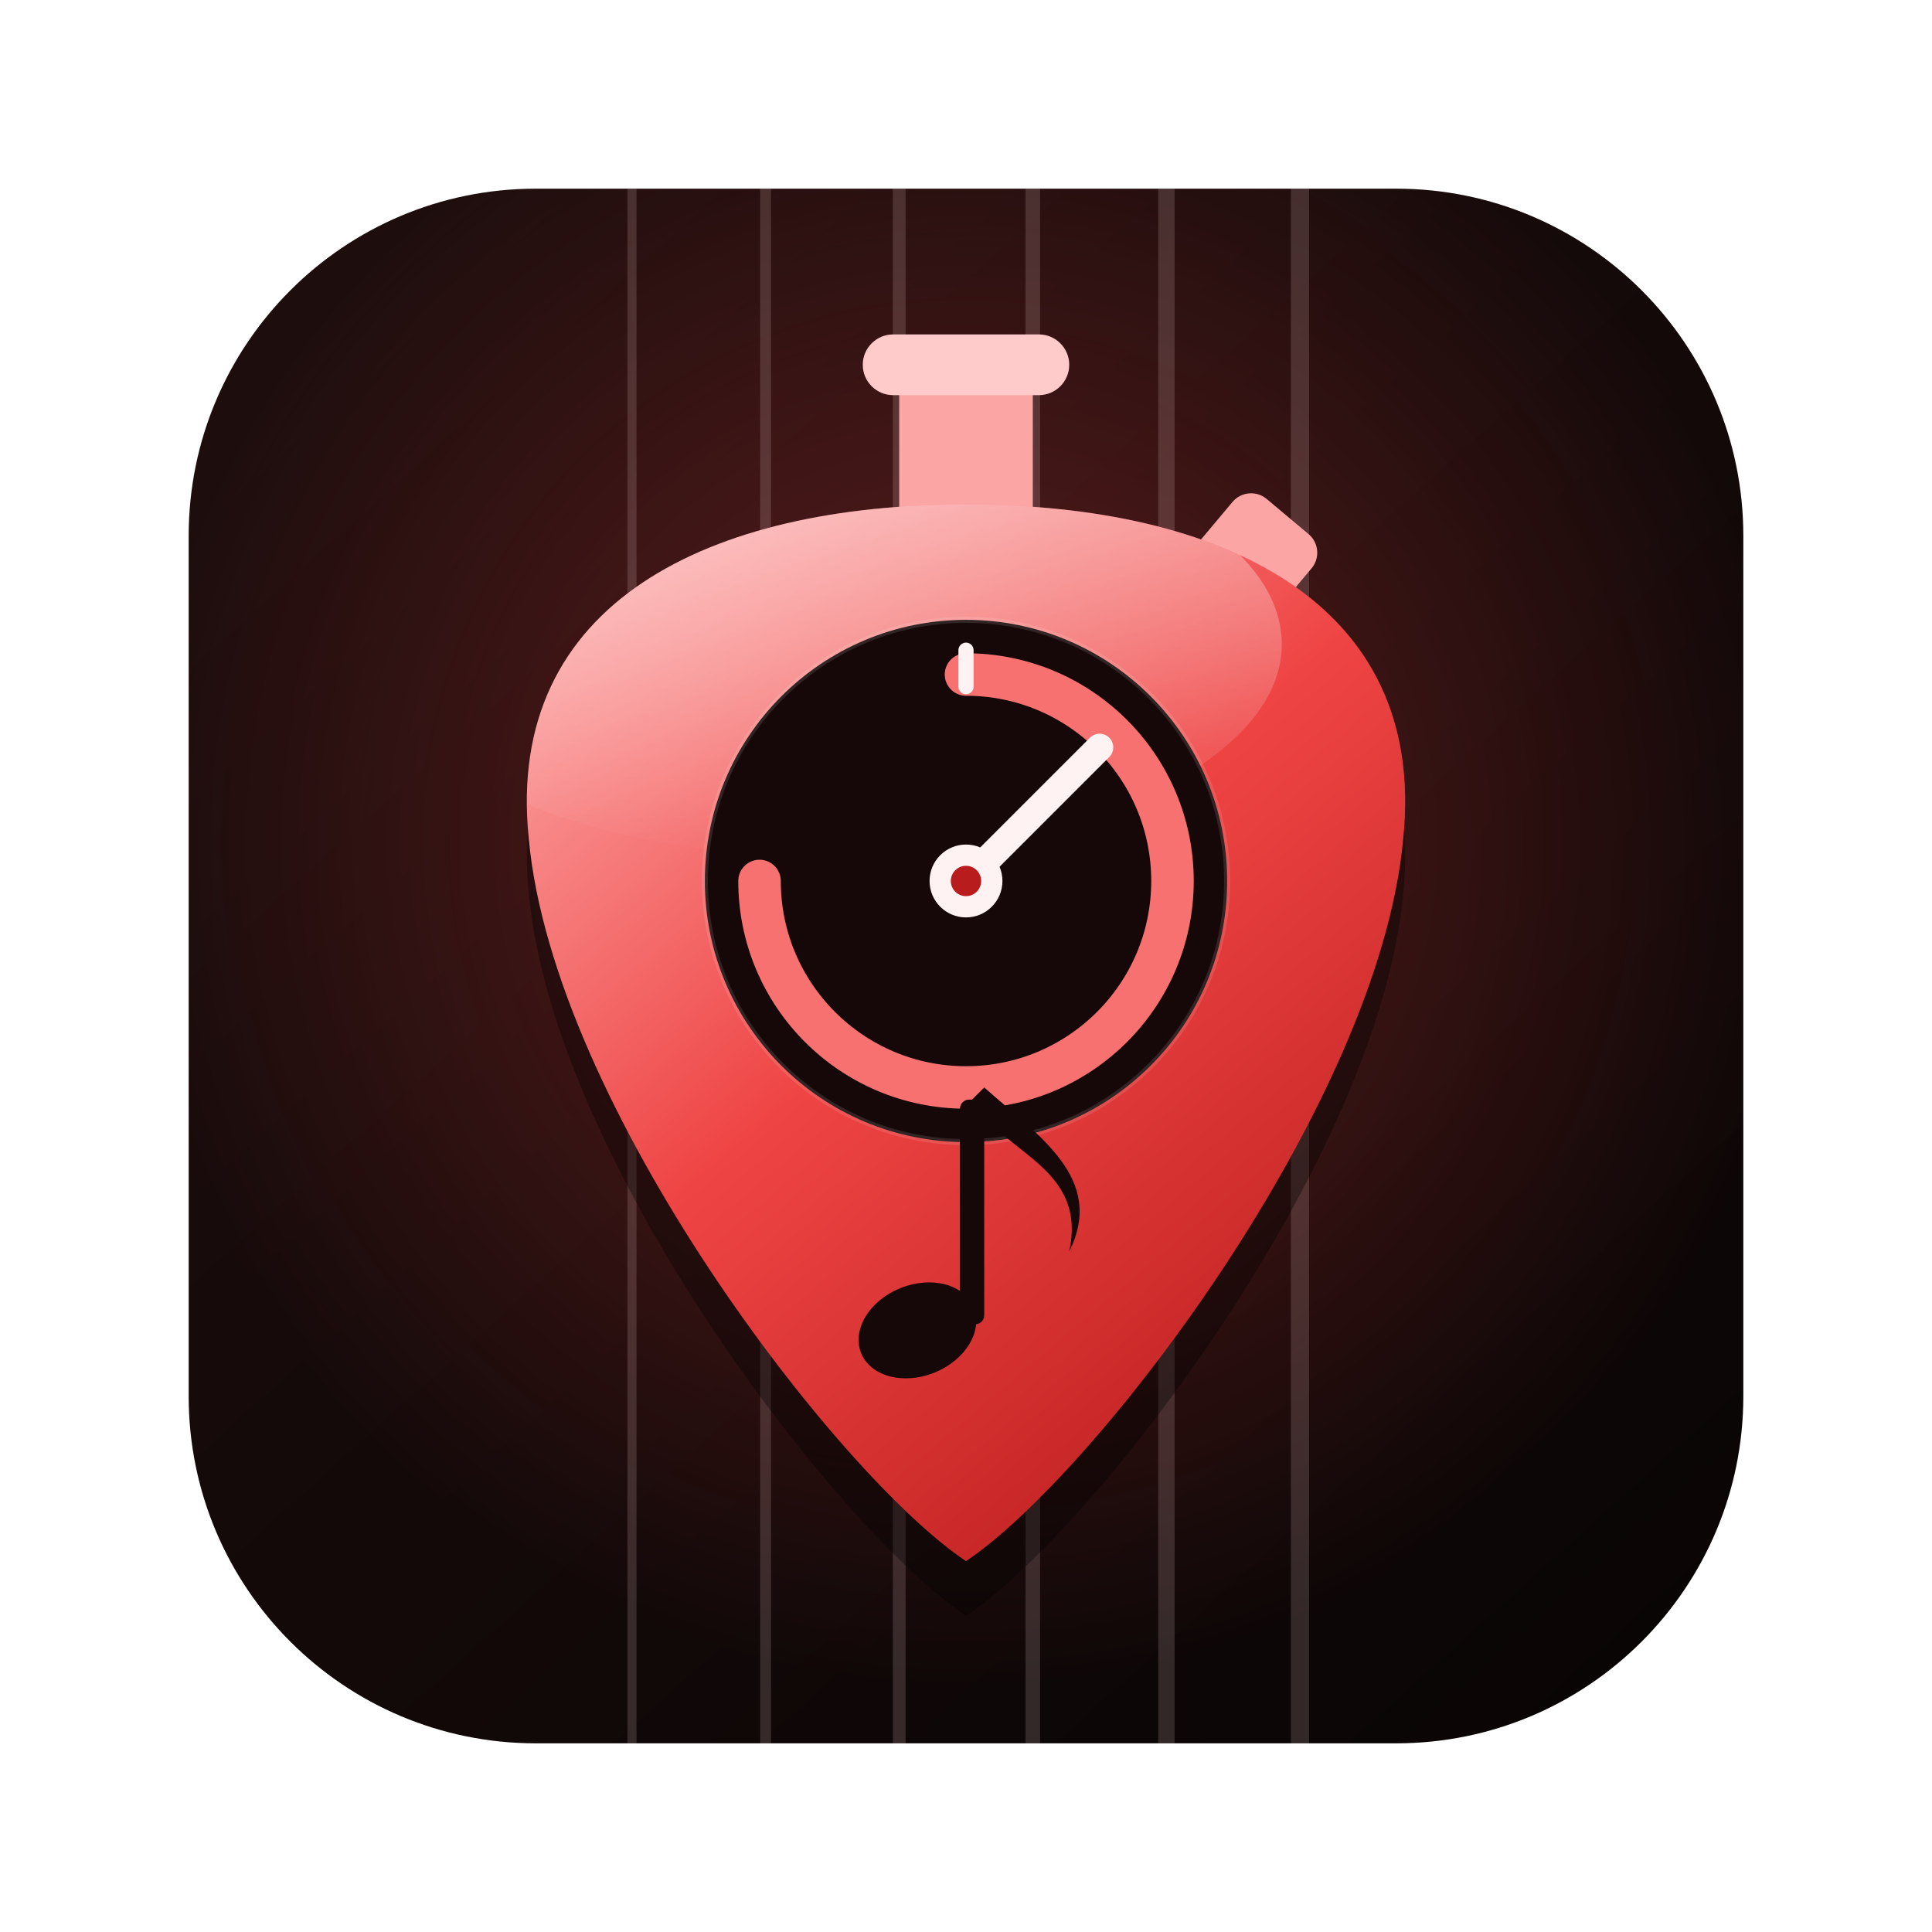
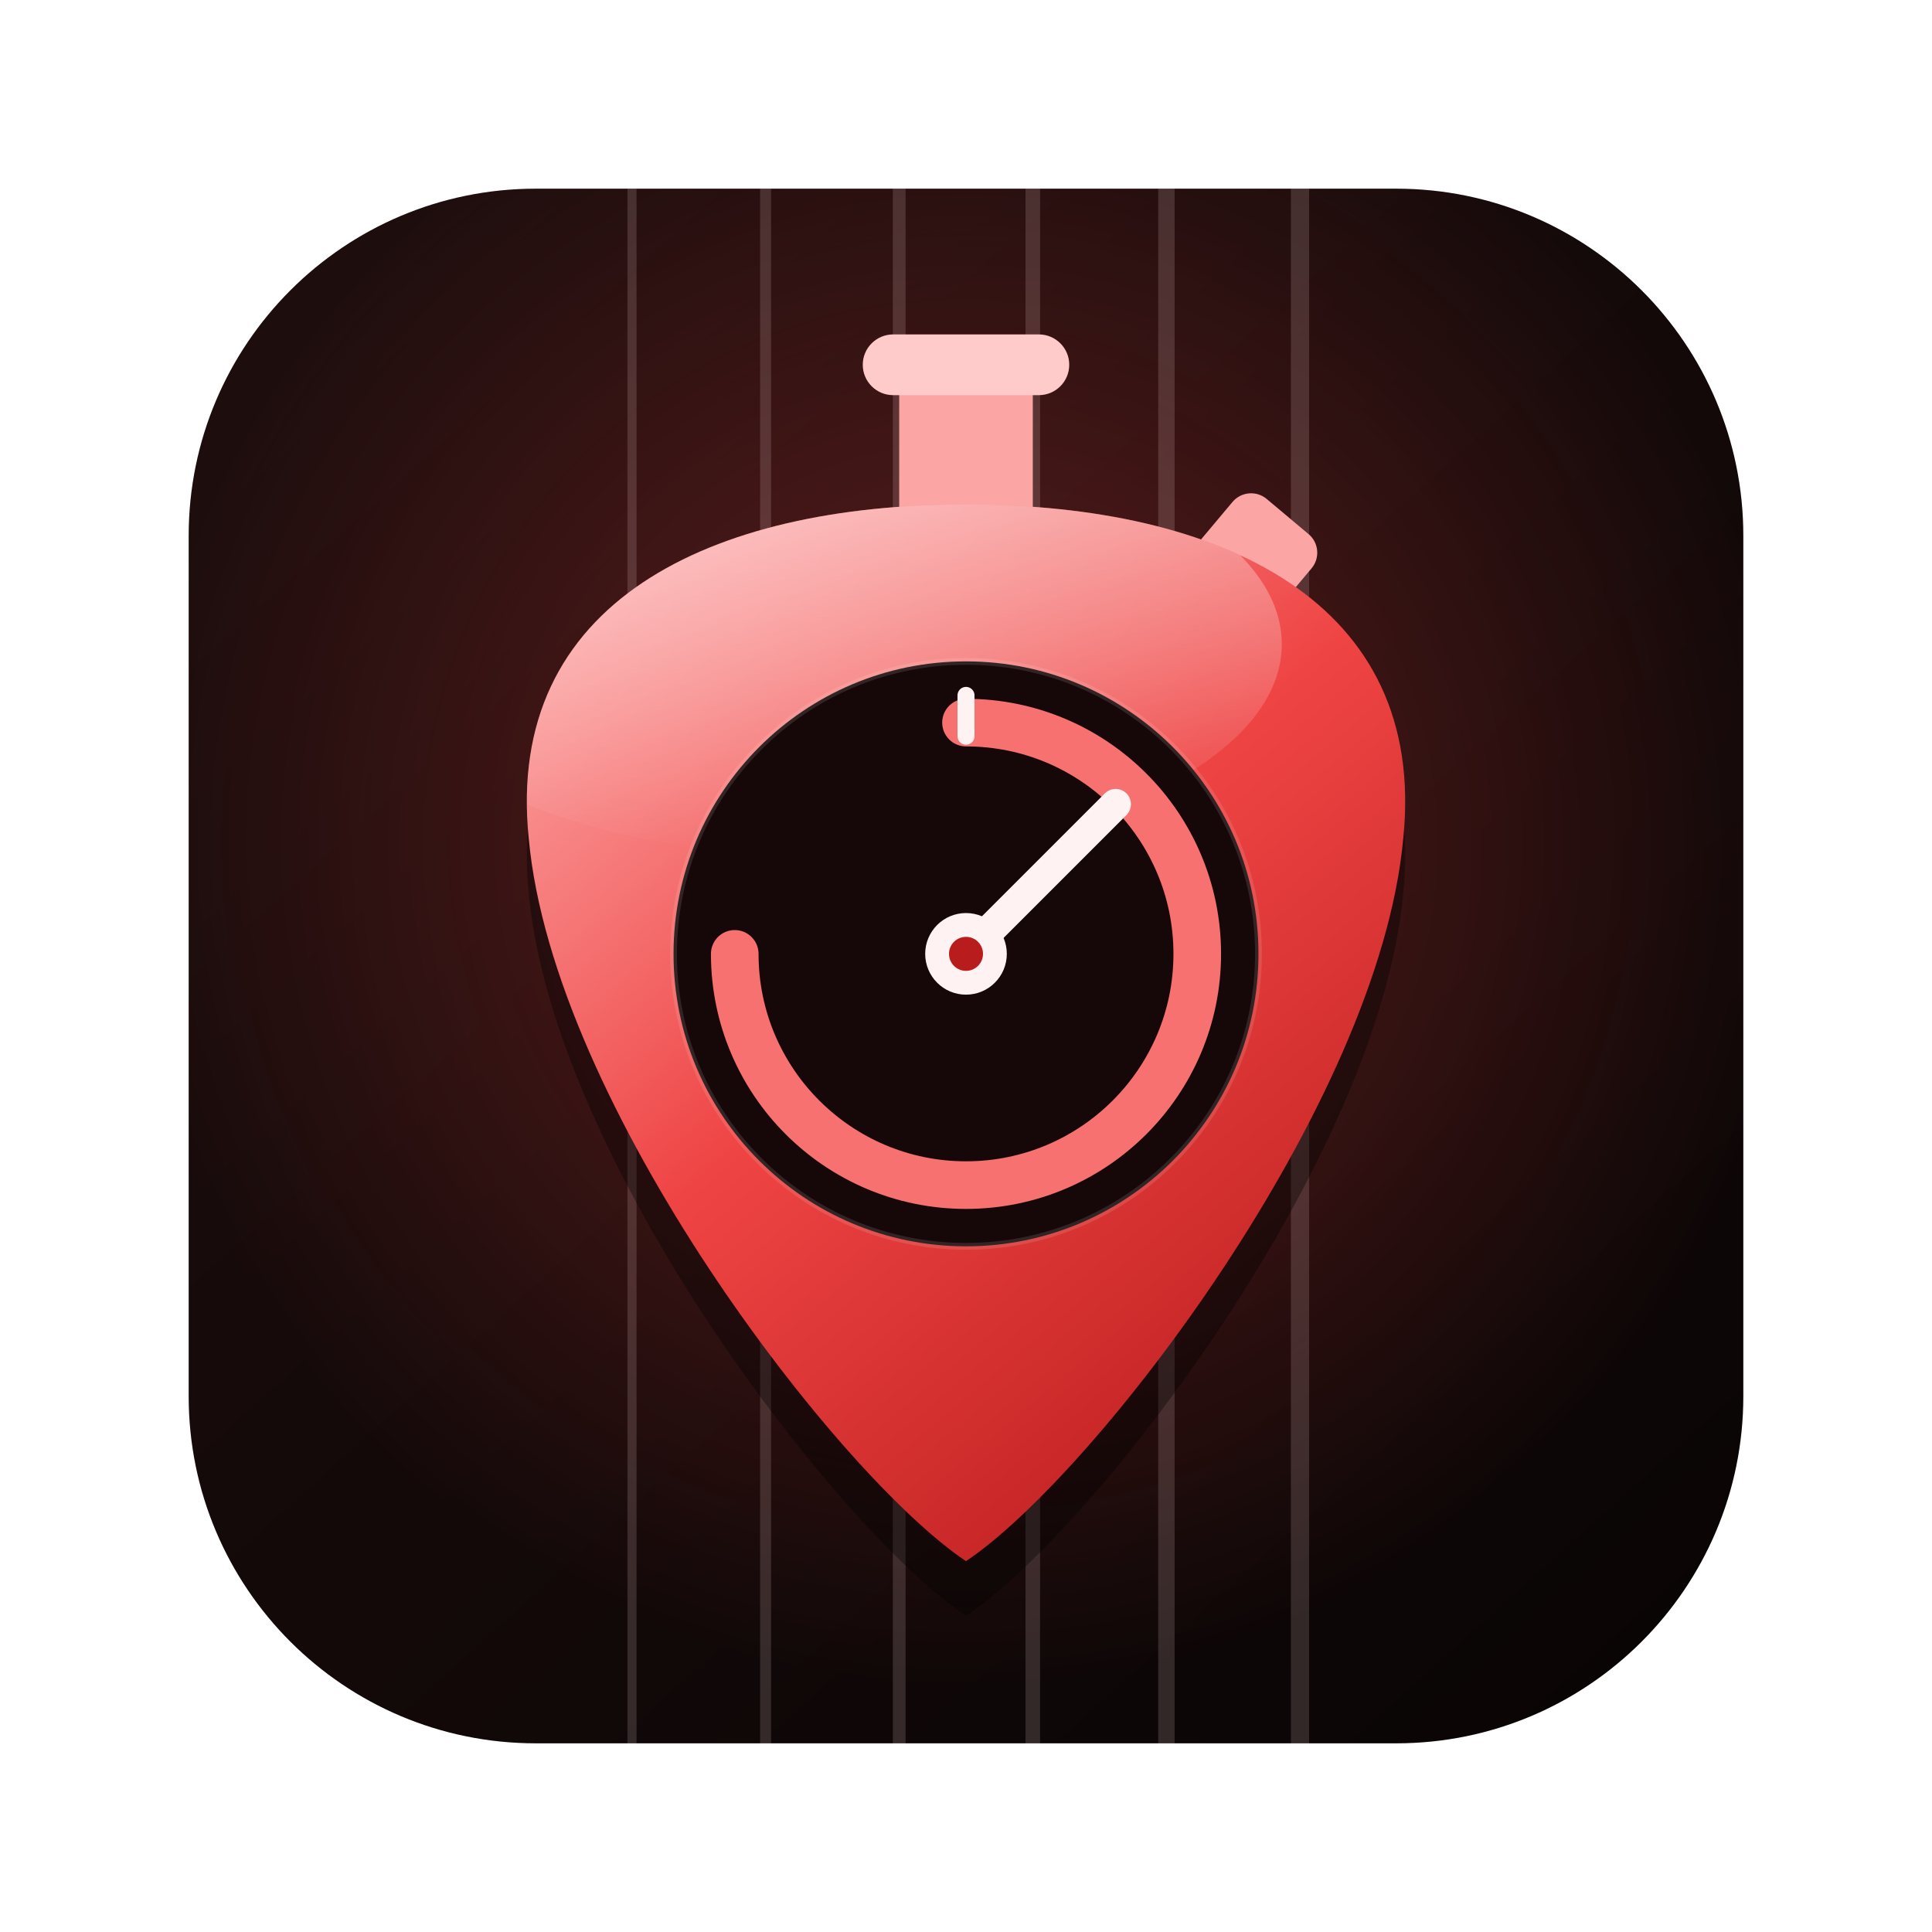
<svg xmlns="http://www.w3.org/2000/svg" viewBox="0 0 512 512">
  <defs>
    <linearGradient id="bg" x1="0" y1="0" x2="0.9" y2="1">
      <stop offset="0" stop-color="#1f0e0e" />
      <stop offset="1" stop-color="#0a0505" />
    </linearGradient>
    <radialGradient id="glow" cx="0.5" cy="0.42" r="0.55">
      <stop offset="0" stop-color="#ef4444" stop-opacity=".35" />
      <stop offset="1" stop-color="#ef4444" stop-opacity="0" />
    </radialGradient>
    <linearGradient id="pick" x1="0.15" y1="0" x2="0.85" y2="1">
      <stop offset="0" stop-color="#fca5a5" />
      <stop offset=".45" stop-color="#ef4444" />
      <stop offset="1" stop-color="#b91c1c" />
    </linearGradient>
    <linearGradient id="sheen" x1="0" y1="0" x2="0" y2="1">
      <stop offset="0" stop-color="#fff" stop-opacity=".45" />
      <stop offset="1" stop-color="#fff" stop-opacity="0" />
    </linearGradient>
    <clipPath id="pc">
      <path id="pickpath" d="M256 452 C214 424 120 302 112 214 C104 136 172 104 256 104 C340 104 408 136 400 214 C392 302 298 424 256 452 Z" />
    </clipPath>
  </defs>
  <clipPath id="rr">
    <rect x="50" y="50" width="412" height="412" rx="92" />
  </clipPath>
  <g clip-path="url(#rr)">
    <g transform="translate(50 50) scale(0.804688)">
      <g id="bgrect">
        <rect width="512" height="512" fill="url(#bg)" />
        <rect width="512" height="512" fill="url(#glow)" />
        <g stroke="#fee2e2" stroke-linecap="round" opacity=".16">
          <line x1="146" y1="0" x2="146" y2="512" stroke-width="3" />
          <line x1="190" y1="0" x2="190" y2="512" stroke-width="3.6" />
          <line x1="234" y1="0" x2="234" y2="512" stroke-width="4.2" />
          <line x1="278" y1="0" x2="278" y2="512" stroke-width="4.8" />
          <line x1="322" y1="0" x2="322" y2="512" stroke-width="5.4" />
          <line x1="366" y1="0" x2="366" y2="512" stroke-width="6" />
        </g>
      </g>
      <rect x="234" y="58" width="44" height="60" rx="8" fill="#fca5a5" />
      <rect x="222" y="48" width="68" height="20" rx="10" fill="#fecaca" />
      <rect x="334" y="104" width="34" height="34" rx="8" fill="#fca5a5" transform="rotate(40 351 121)" />
      <path d="M256 466 C214 438 120 316 112 228 C104 150 172 118 256 118 C340 118 408 150 400 228 C392 316 298 438 256 466 Z" fill="#000" opacity=".35" transform="translate(0 4)" />
      <use href="#pickpath" fill="url(#pick)" />
      <g clip-path="url(#pc)">
        <ellipse cx="210" cy="150" rx="150" ry="70" fill="url(#sheen)" />
      </g>
-       <circle cx="256" cy="228" r="86" fill="#160808" />
-       <circle cx="256" cy="228" r="86" fill="none" stroke="#fef2f2" stroke-opacity=".12" stroke-width="2" />
-       <path d="M256 160 A68 68 0 1 1 188 228" fill="none" stroke="#f87171" stroke-width="14" stroke-linecap="round" />
-       <g stroke="#fef2f2" stroke-width="5" stroke-linecap="round">
-         <line x1="256" y1="152" x2="256" y2="164" />
-       </g>
-       <line x1="256" y1="228" x2="300" y2="184" stroke="#fef2f2" stroke-width="9" stroke-linecap="round" />
-       <circle cx="256" cy="228" r="12" fill="#fef2f2" />
-       <circle cx="256" cy="228" r="5" fill="#b91c1c" />
-       <g fill="#160808">
-         <ellipse cx="240" cy="376" rx="20" ry="15" transform="rotate(-22 240 376)" />
-         <rect x="254" y="300" width="8" height="74" rx="3" />
-         <path d="M258 300 C268 318 296 322 290 350 C302 326 280 312 262 296 Z" />
+       <g transform="translate(256 252) scale(1.12) translate(-256 -228)">
+         <circle cx="256" cy="228" r="86" fill="#160808" />
+         <circle cx="256" cy="228" r="86" fill="none" stroke="#fef2f2" stroke-opacity=".12" stroke-width="2" />
+         <path d="M256 160 A68 68 0 1 1 188 228" fill="none" stroke="#f87171" stroke-width="14" stroke-linecap="round" />
+         <g stroke="#fef2f2" stroke-width="5" stroke-linecap="round">
+           <line x1="256" y1="152" x2="256" y2="164" />
+         </g>
+         <line x1="256" y1="228" x2="300" y2="184" stroke="#fef2f2" stroke-width="9" stroke-linecap="round" />
+         <circle cx="256" cy="228" r="12" fill="#fef2f2" />
+         <circle cx="256" cy="228" r="5" fill="#b91c1c" />
      </g>
    </g>
  </g>
</svg>
